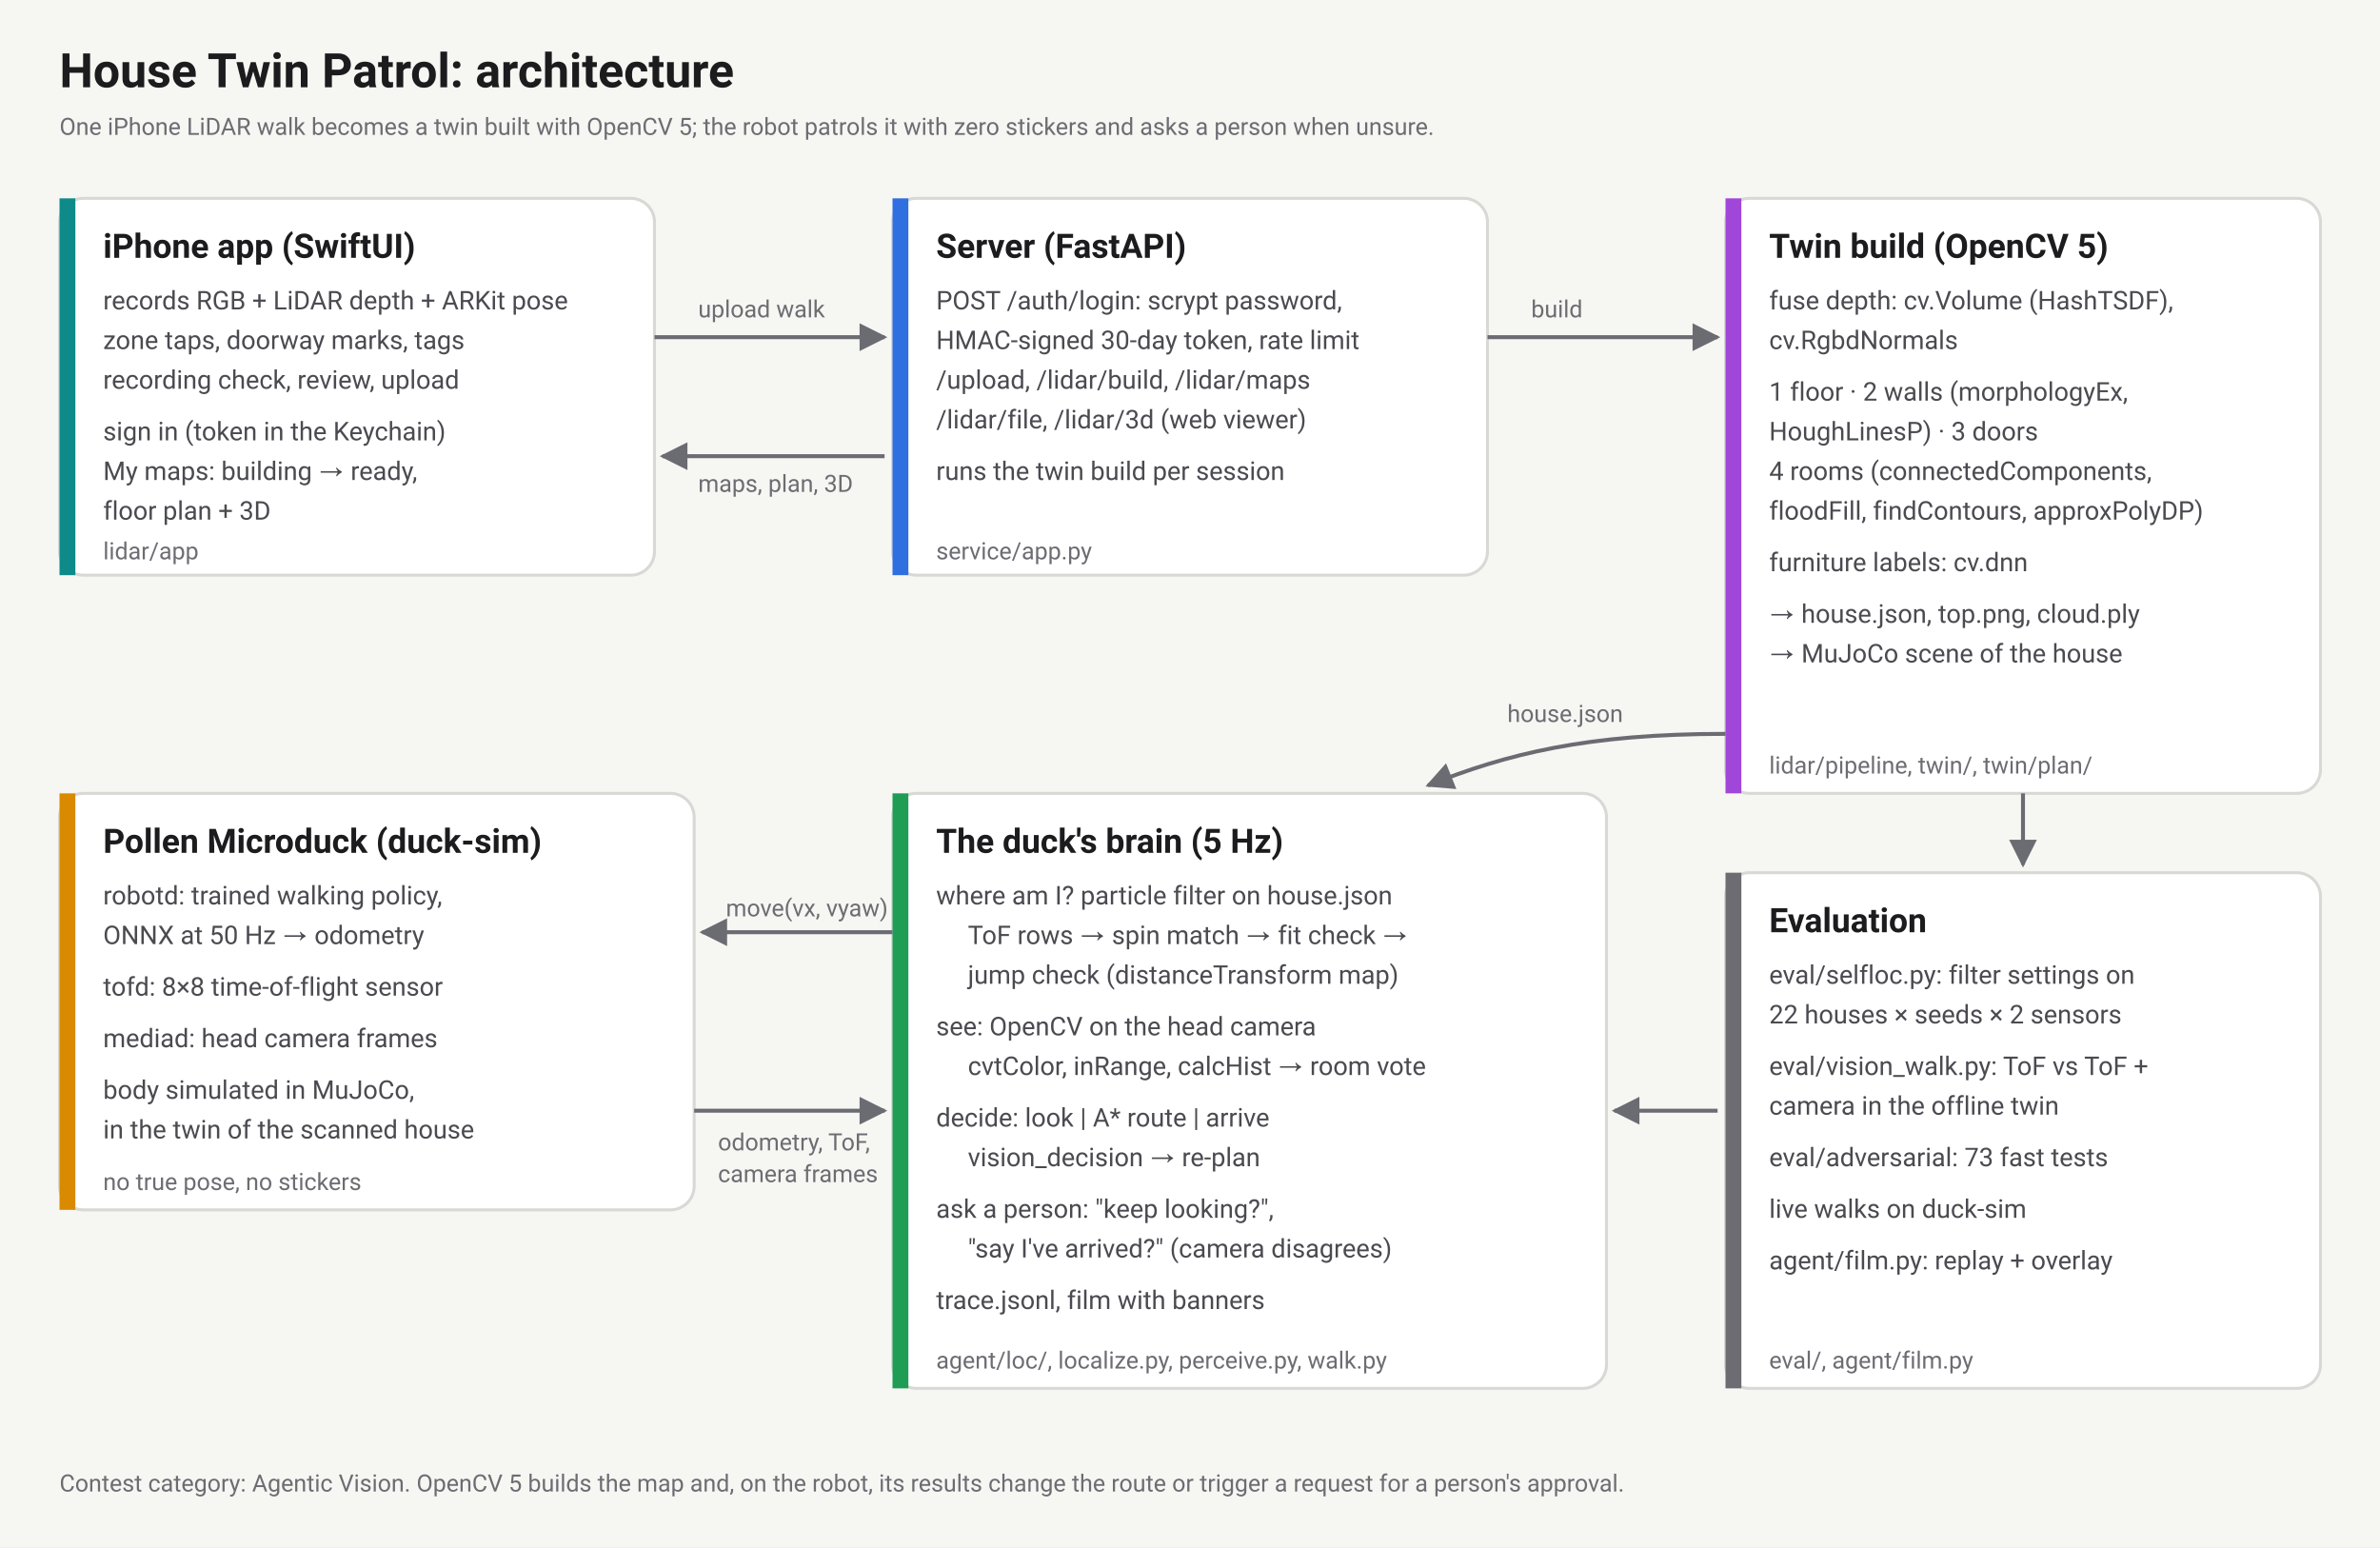
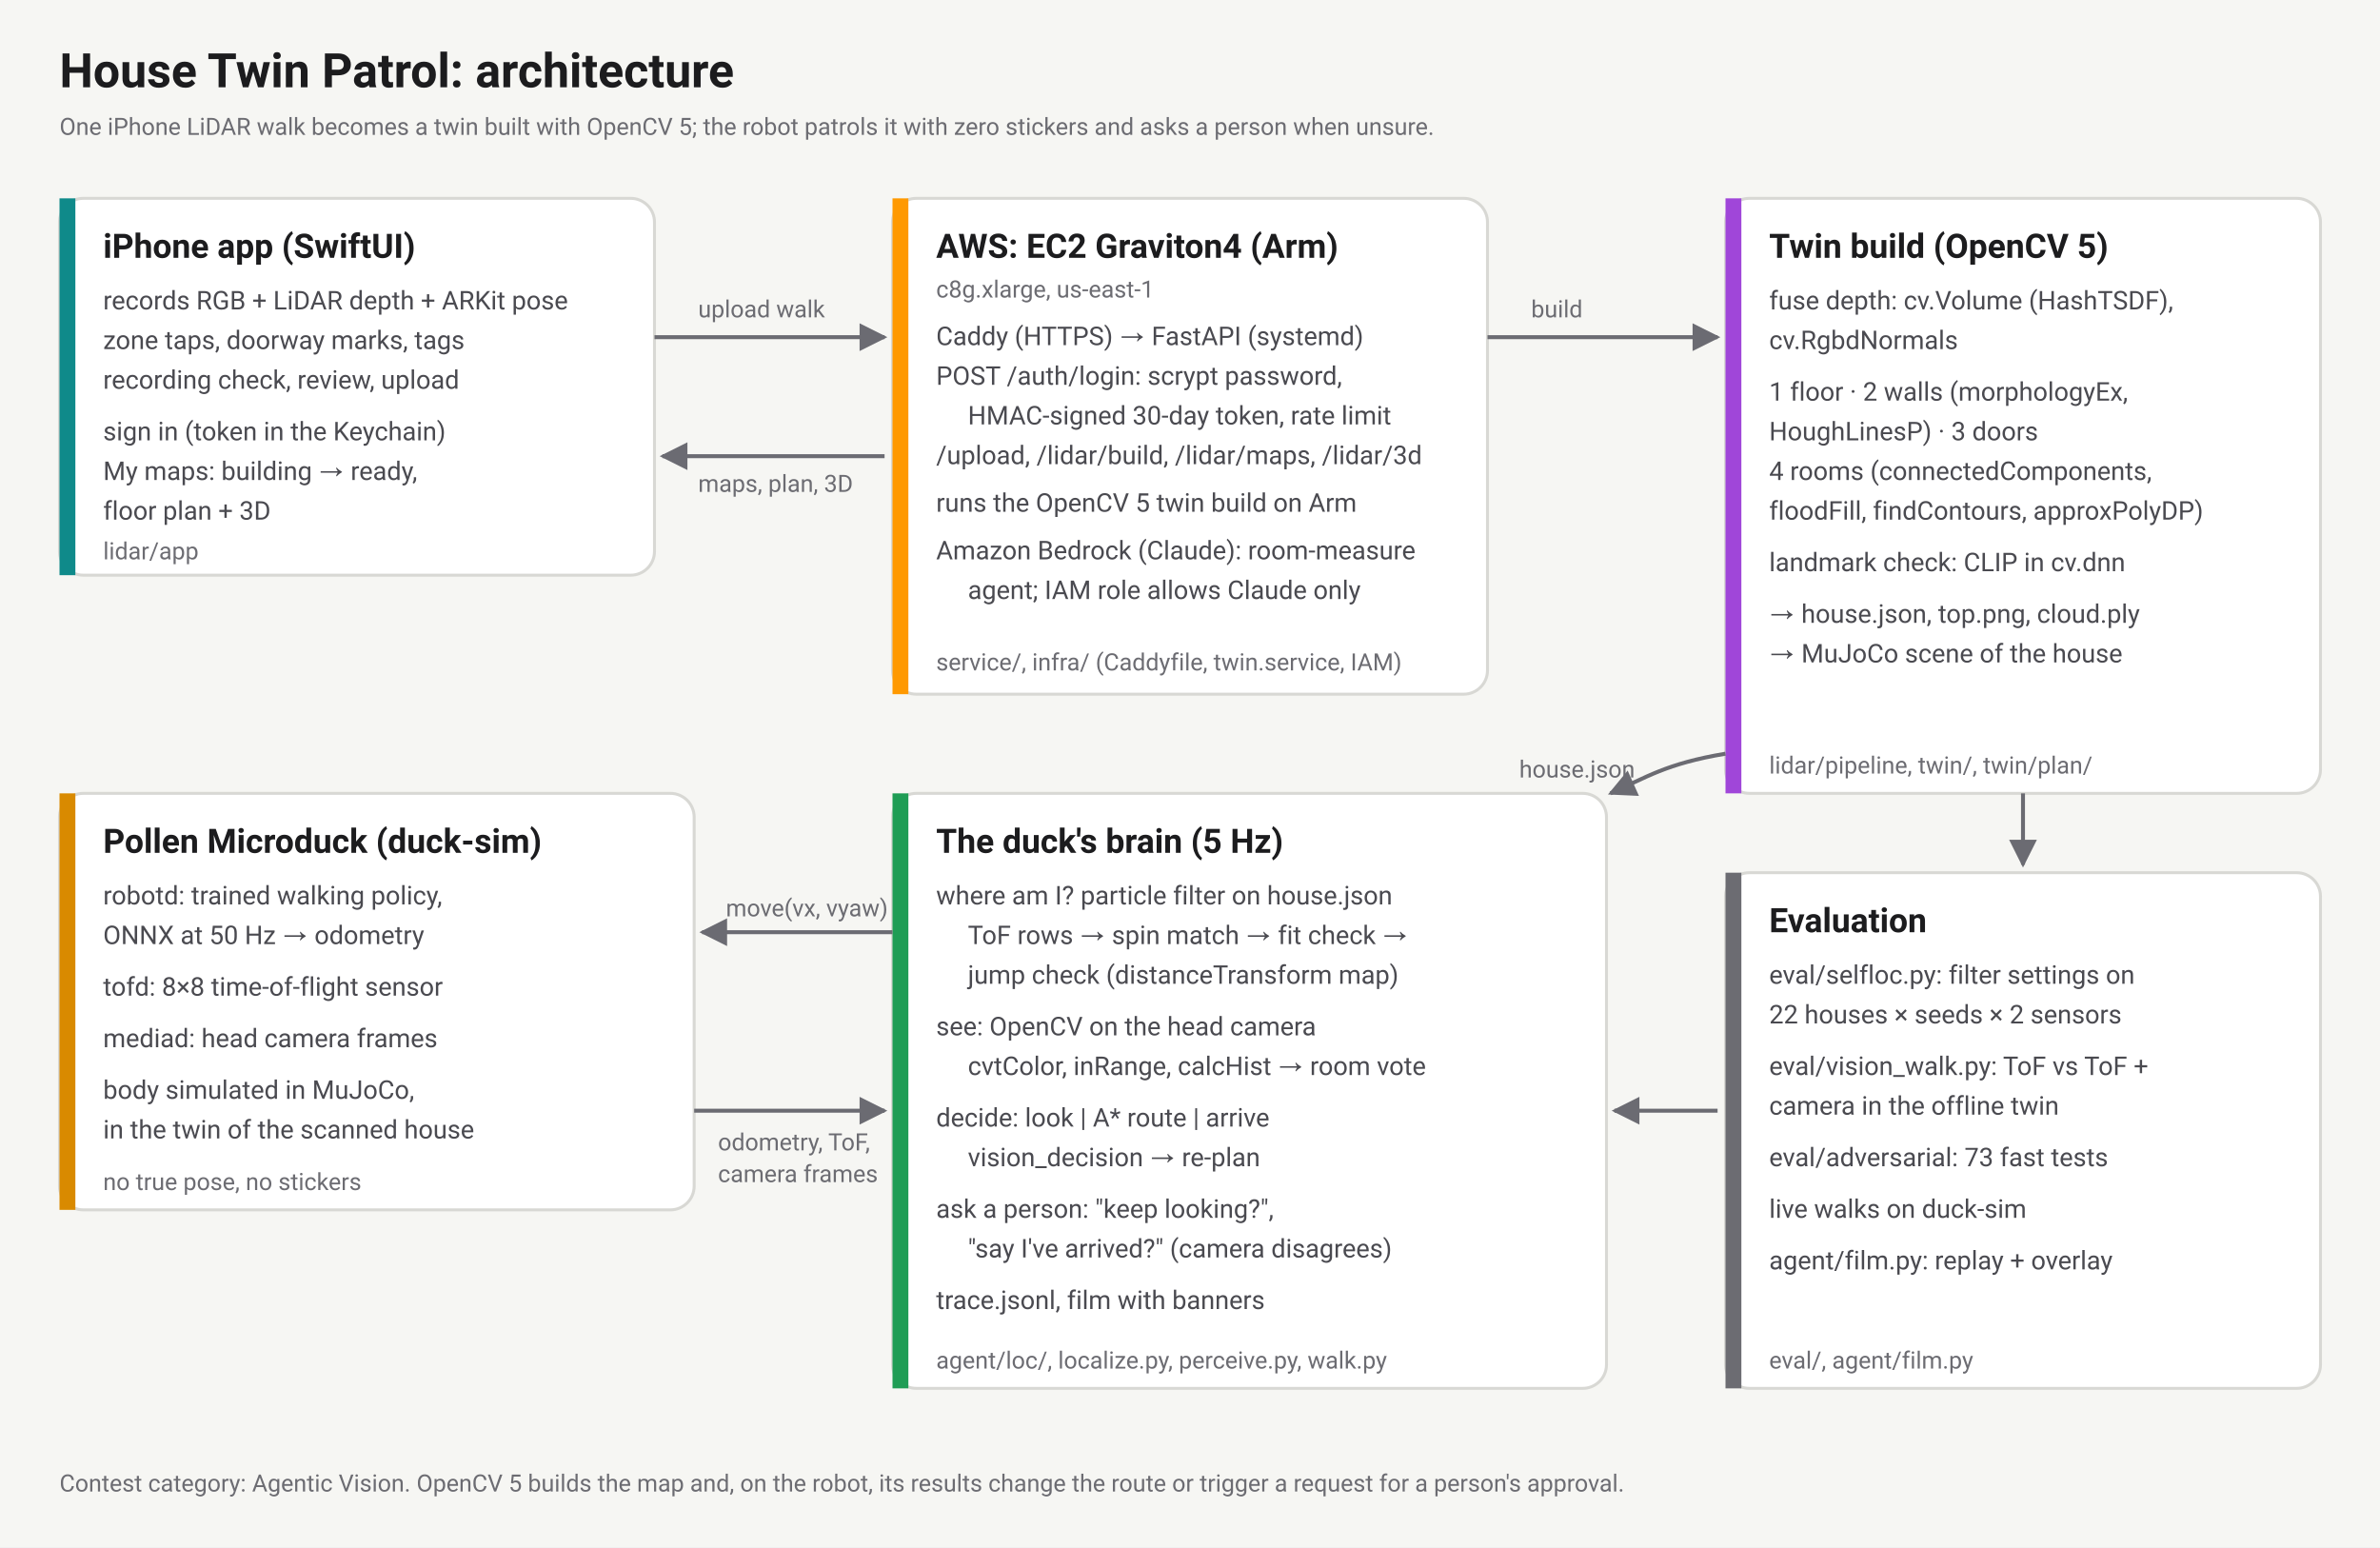
<svg xmlns="http://www.w3.org/2000/svg" viewBox="0 0 1200 780" font-family="-apple-system, Segoe UI, Roboto, Helvetica, Arial, sans-serif">
  <defs>
    <marker id="a" viewBox="0 0 10 10" refX="9" refY="5" markerWidth="7" markerHeight="7" orient="auto-start-reverse">
      <path d="M0,0 L10,5 L0,10 z" fill="#6b6b72" />
    </marker>
    <style>
      .box{fill:#fff;stroke:#d8d8d4;stroke-width:1.5;rx:12}
      .t{font-size:17px;font-weight:700;fill:#1c1c1e}
      .s{font-size:13px;fill:#4a4a50}
      .m{font-size:12px;fill:#6c6c72}
      .e{stroke:#6b6b72;stroke-width:2;fill:none;marker-end:url(#a)}
      .lbl{font-size:12px;fill:#6c6c72}
    </style>
  </defs>
  <rect width="1200" height="780" fill="#f6f6f3" />
  <text x="30" y="44" font-size="24" font-weight="700" fill="#1c1c1e">House Twin Patrol: architecture</text>
  <text x="30" y="68" class="m">One iPhone LiDAR walk becomes a twin built with OpenCV 5; the robot patrols it with zero stickers and asks a person when unsure.</text>
  <rect class="box" x="30" y="100" width="300" height="190" />
  <rect x="30" y="100" width="8" height="190" fill="#0f8a8a" />
  <text x="52" y="130" class="t">iPhone app (SwiftUI)</text>
  <text x="52" y="156" class="s">records RGB + LiDAR depth + ARKit pose</text>
  <text x="52" y="176" class="s">zone taps, doorway marks, tags</text>
  <text x="52" y="196" class="s">recording check, review, upload</text>
  <text x="52" y="222" class="s">sign in (token in the Keychain)</text>
  <text x="52" y="242" class="s">My maps: building → ready,</text>
  <text x="52" y="262" class="s">floor plan + 3D</text>
  <text x="52" y="282" class="m">lidar/app</text>
-   <rect class="box" x="450" y="100" width="300" height="190" />
-   <rect x="450" y="100" width="8" height="190" fill="#2f6fdf" />
-   <text x="472" y="130" class="t">Server (FastAPI)</text>
-   <text x="472" y="156" class="s">POST /auth/login: scrypt password,</text>
-   <text x="472" y="176" class="s">HMAC-signed 30-day token, rate limit</text>
-   <text x="472" y="196" class="s">/upload, /lidar/build, /lidar/maps</text>
-   <text x="472" y="216" class="s">/lidar/file, /lidar/3d (web viewer)</text>
-   <text x="472" y="242" class="s">runs the twin build per session</text>
-   <text x="472" y="282" class="m">service/app.py</text>
+   <rect class="box" x="450" y="100" width="300" height="250" />
+   <rect x="450" y="100" width="8" height="250" fill="#ff9900" />
+   <text x="472" y="130" class="t">AWS: EC2 Graviton4 (Arm)</text>
+   <text x="472" y="150" class="m">c8g.xlarge, us-east-1</text>
+   <text x="472" y="174" class="s">Caddy (HTTPS) → FastAPI (systemd)</text>
+   <text x="472" y="194" class="s">POST /auth/login: scrypt password,</text>
+   <text x="488" y="214" class="s">HMAC-signed 30-day token, rate limit</text>
+   <text x="472" y="234" class="s">/upload, /lidar/build, /lidar/maps, /lidar/3d</text>
+   <text x="472" y="258" class="s">runs the OpenCV 5 twin build on Arm</text>
+   <text x="472" y="282" class="s">Amazon Bedrock (Claude): room-measure</text>
+   <text x="488" y="302" class="s">agent; IAM role allows Claude only</text>
+   <text x="472" y="338" class="m">service/, infra/ (Caddyfile, twin.service, IAM)</text>
  <rect class="box" x="870" y="100" width="300" height="300" />
  <rect x="870" y="100" width="8" height="300" fill="#a046d9" />
  <text x="892" y="130" class="t">Twin build (OpenCV 5)</text>
  <text x="892" y="156" class="s">fuse depth: cv.Volume (HashTSDF),</text>
  <text x="892" y="176" class="s">cv.RgbdNormals</text>
  <text x="892" y="202" class="s">1 floor · 2 walls (morphologyEx,</text>
  <text x="892" y="222" class="s">HoughLinesP) · 3 doors</text>
  <text x="892" y="242" class="s">4 rooms (connectedComponents,</text>
  <text x="892" y="262" class="s">floodFill, findContours, approxPolyDP)</text>
-   <text x="892" y="288" class="s">furniture labels: cv.dnn</text>
+   <text x="892" y="288" class="s">landmark check: CLIP in cv.dnn</text>
  <text x="892" y="314" class="s">→ house.json, top.png, cloud.ply</text>
  <text x="892" y="334" class="s">→ MuJoCo scene of the house</text>
  <text x="892" y="390" class="m">lidar/pipeline, twin/, twin/plan/</text>
  <rect class="box" x="450" y="400" width="360" height="300" />
  <rect x="450" y="400" width="8" height="300" fill="#1f9d55" />
  <text x="472" y="430" class="t">The duck's brain (5 Hz)</text>
  <text x="472" y="456" class="s">where am I? particle filter on house.json</text>
  <text x="488" y="476" class="s">ToF rows → spin match → fit check →</text>
  <text x="488" y="496" class="s">jump check (distanceTransform map)</text>
  <text x="472" y="522" class="s">see: OpenCV on the head camera</text>
  <text x="488" y="542" class="s">cvtColor, inRange, calcHist → room vote</text>
  <text x="472" y="568" class="s">decide: look | A* route | arrive</text>
  <text x="488" y="588" class="s">vision_decision → re-plan</text>
  <text x="472" y="614" class="s">ask a person: "keep looking?",</text>
  <text x="488" y="634" class="s">"say I've arrived?" (camera disagrees)</text>
  <text x="472" y="660" class="s">trace.jsonl, film with banners</text>
  <text x="472" y="690" class="m">agent/loc/, localize.py, perceive.py, walk.py</text>
  <rect class="box" x="30" y="400" width="320" height="210" />
  <rect x="30" y="400" width="8" height="210" fill="#d98a00" />
  <text x="52" y="430" class="t">Pollen Microduck (duck-sim)</text>
  <text x="52" y="456" class="s">robotd: trained walking policy,</text>
  <text x="52" y="476" class="s">ONNX at 50 Hz → odometry</text>
  <text x="52" y="502" class="s">tofd: 8×8 time-of-flight sensor</text>
  <text x="52" y="528" class="s">mediad: head camera frames</text>
  <text x="52" y="554" class="s">body simulated in MuJoCo,</text>
  <text x="52" y="574" class="s">in the twin of the scanned house</text>
  <text x="52" y="600" class="m">no true pose, no stickers</text>
  <rect class="box" x="870" y="440" width="300" height="260" />
  <rect x="870" y="440" width="8" height="260" fill="#6c6c72" />
  <text x="892" y="470" class="t">Evaluation</text>
  <text x="892" y="496" class="s">eval/selfloc.py: filter settings on</text>
  <text x="892" y="516" class="s">22 houses × seeds × 2 sensors</text>
  <text x="892" y="542" class="s">eval/vision_walk.py: ToF vs ToF +</text>
  <text x="892" y="562" class="s">camera in the offline twin</text>
  <text x="892" y="588" class="s">eval/adversarial: 73 fast tests</text>
  <text x="892" y="614" class="s">live walks on duck-sim</text>
  <text x="892" y="640" class="s">agent/film.py: replay + overlay</text>
  <text x="892" y="690" class="m">eval/, agent/film.py</text>
  <path class="e" d="M330,170 H446" />
  <text x="352" y="160" class="lbl">upload walk</text>
  <path class="e" d="M446,230 H334" />
  <text x="352" y="248" class="lbl">maps, plan, 3D</text>
  <path class="e" d="M750,170 H866" />
  <text x="772" y="160" class="lbl">build</text>
-   <path class="e" d="M870,370 C800,370 760,380 720,396" />
-   <text x="760" y="364" class="lbl">house.json</text>
+   <path class="e" d="M870,380 C840,385 830,392 812,400" />
+   <text x="766" y="392" class="lbl">house.json</text>
  <path class="e" d="M450,470 H354" />
  <text x="366" y="462" class="lbl">move(vx, vyaw)</text>
  <path class="e" d="M350,560 H446" />
  <text x="362" y="580" class="lbl">odometry, ToF,</text>
  <text x="362" y="596" class="lbl">camera frames</text>
  <path class="e" d="M1020,400 V436" />
  <path class="e" d="M866,560 H814" />
  <text x="30" y="752" class="m">Contest category: Agentic Vision. OpenCV 5 builds the map and, on the robot, its results change the route or trigger a request for a person's approval.</text>
</svg>
